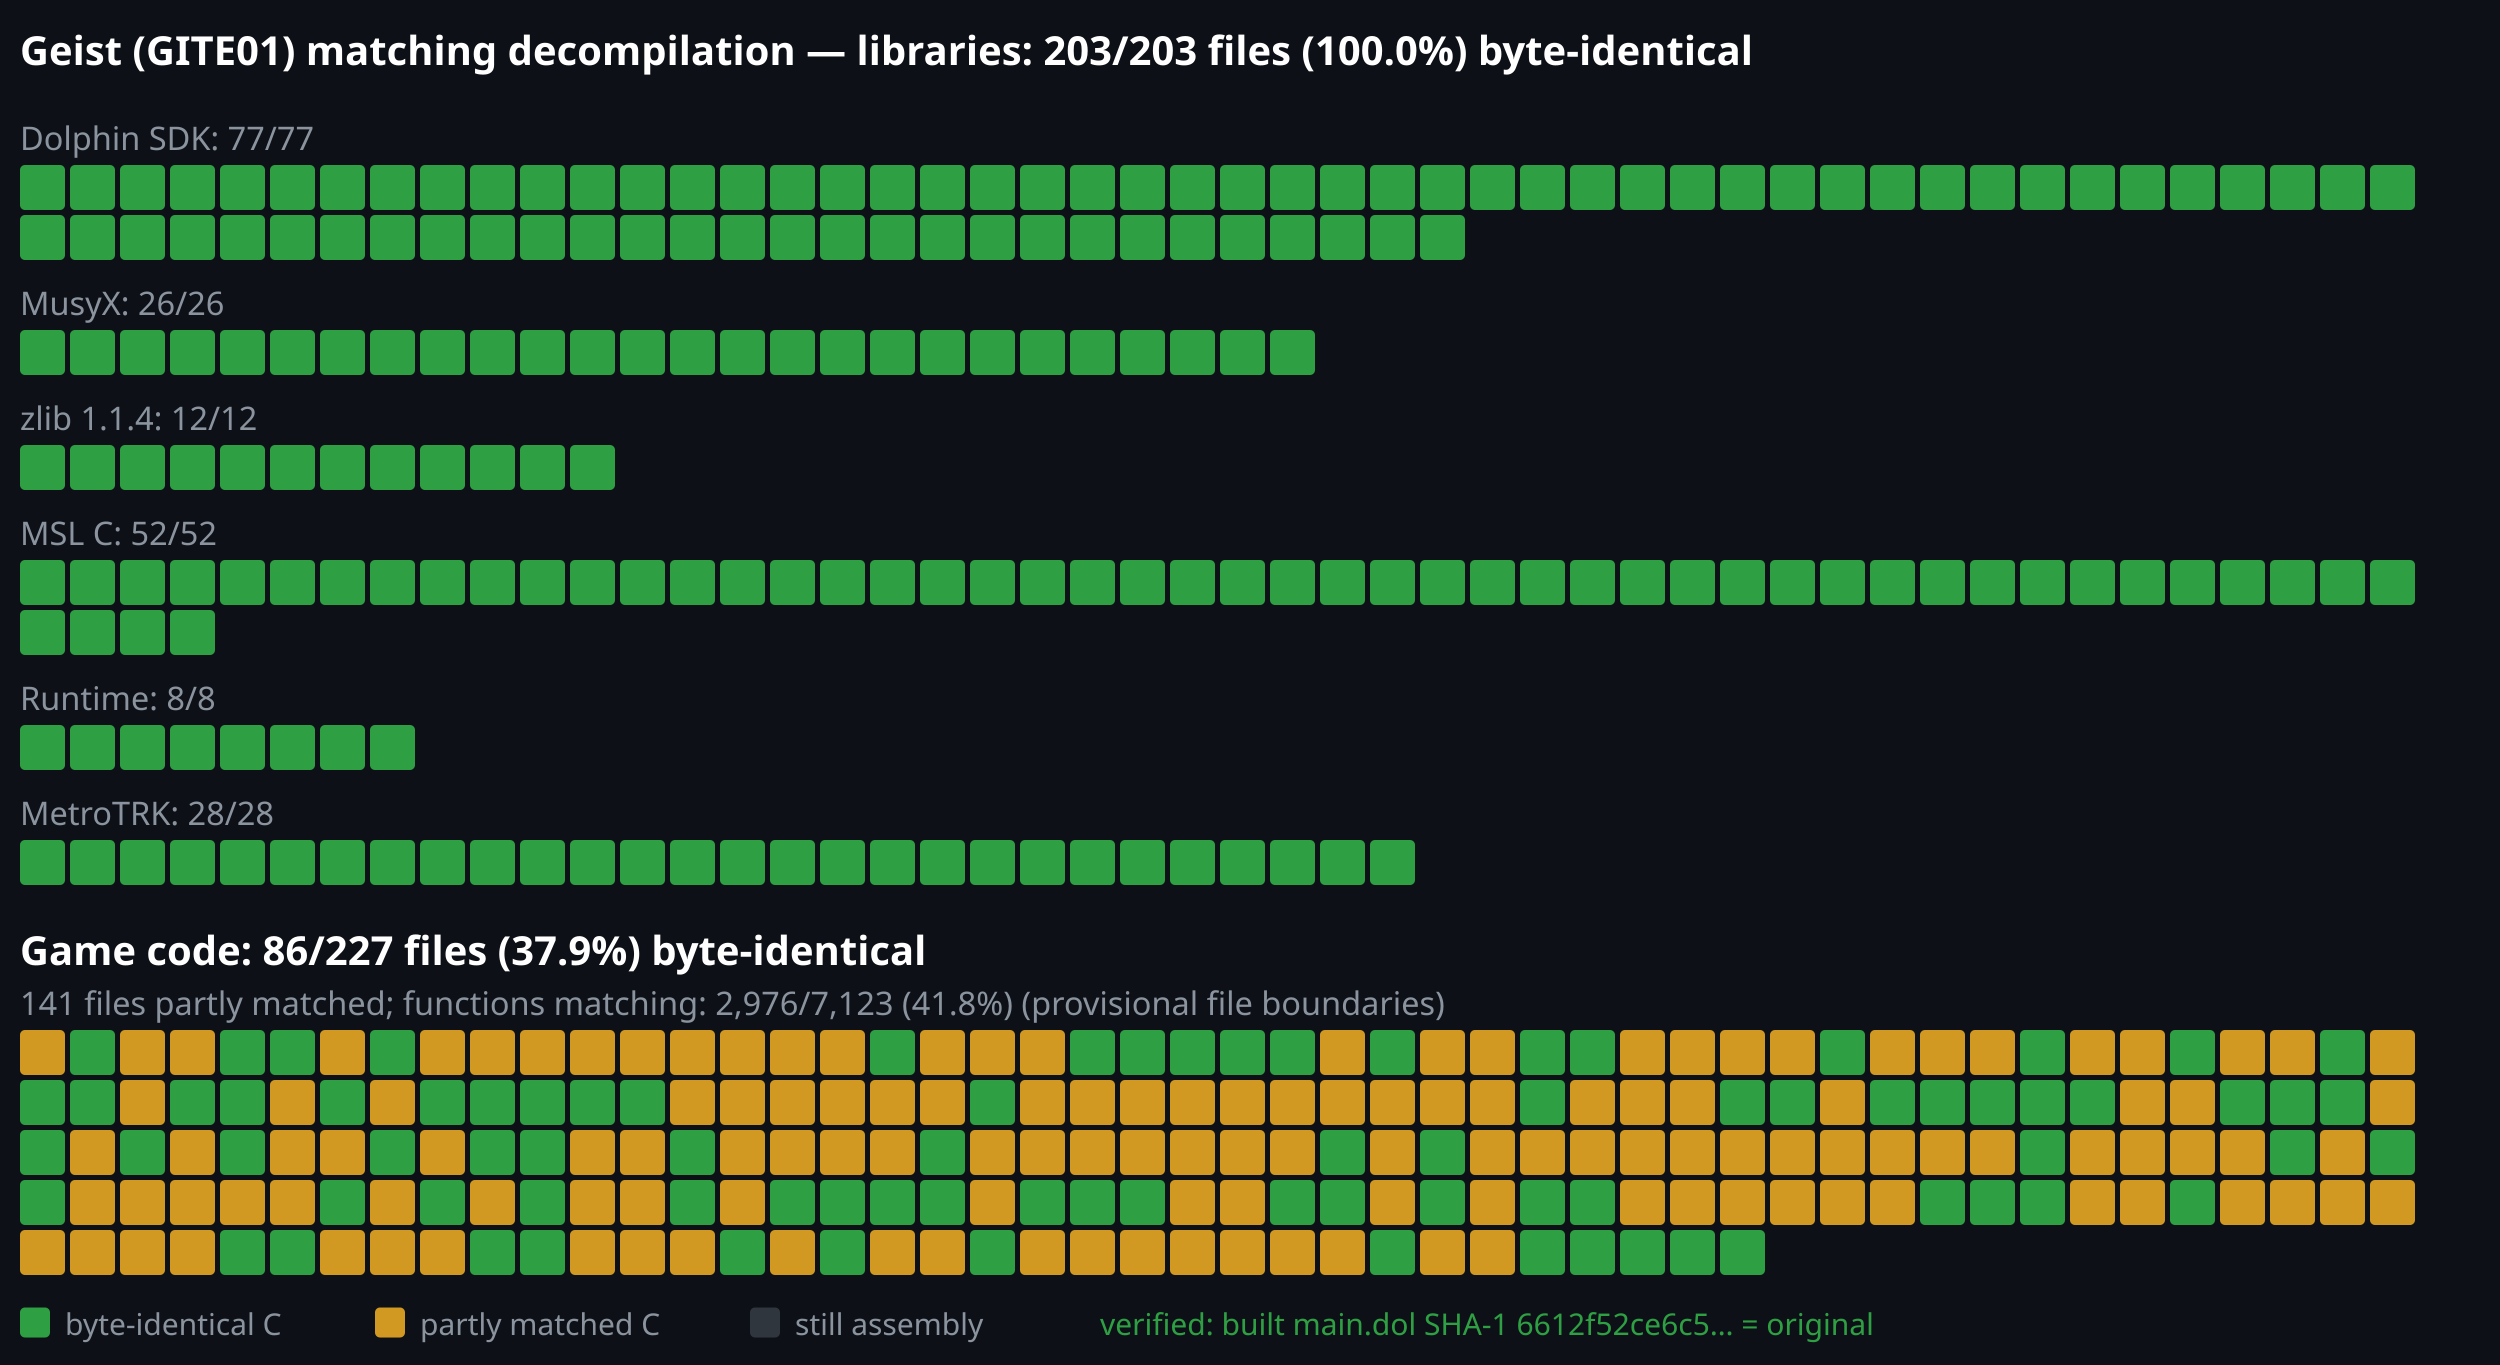
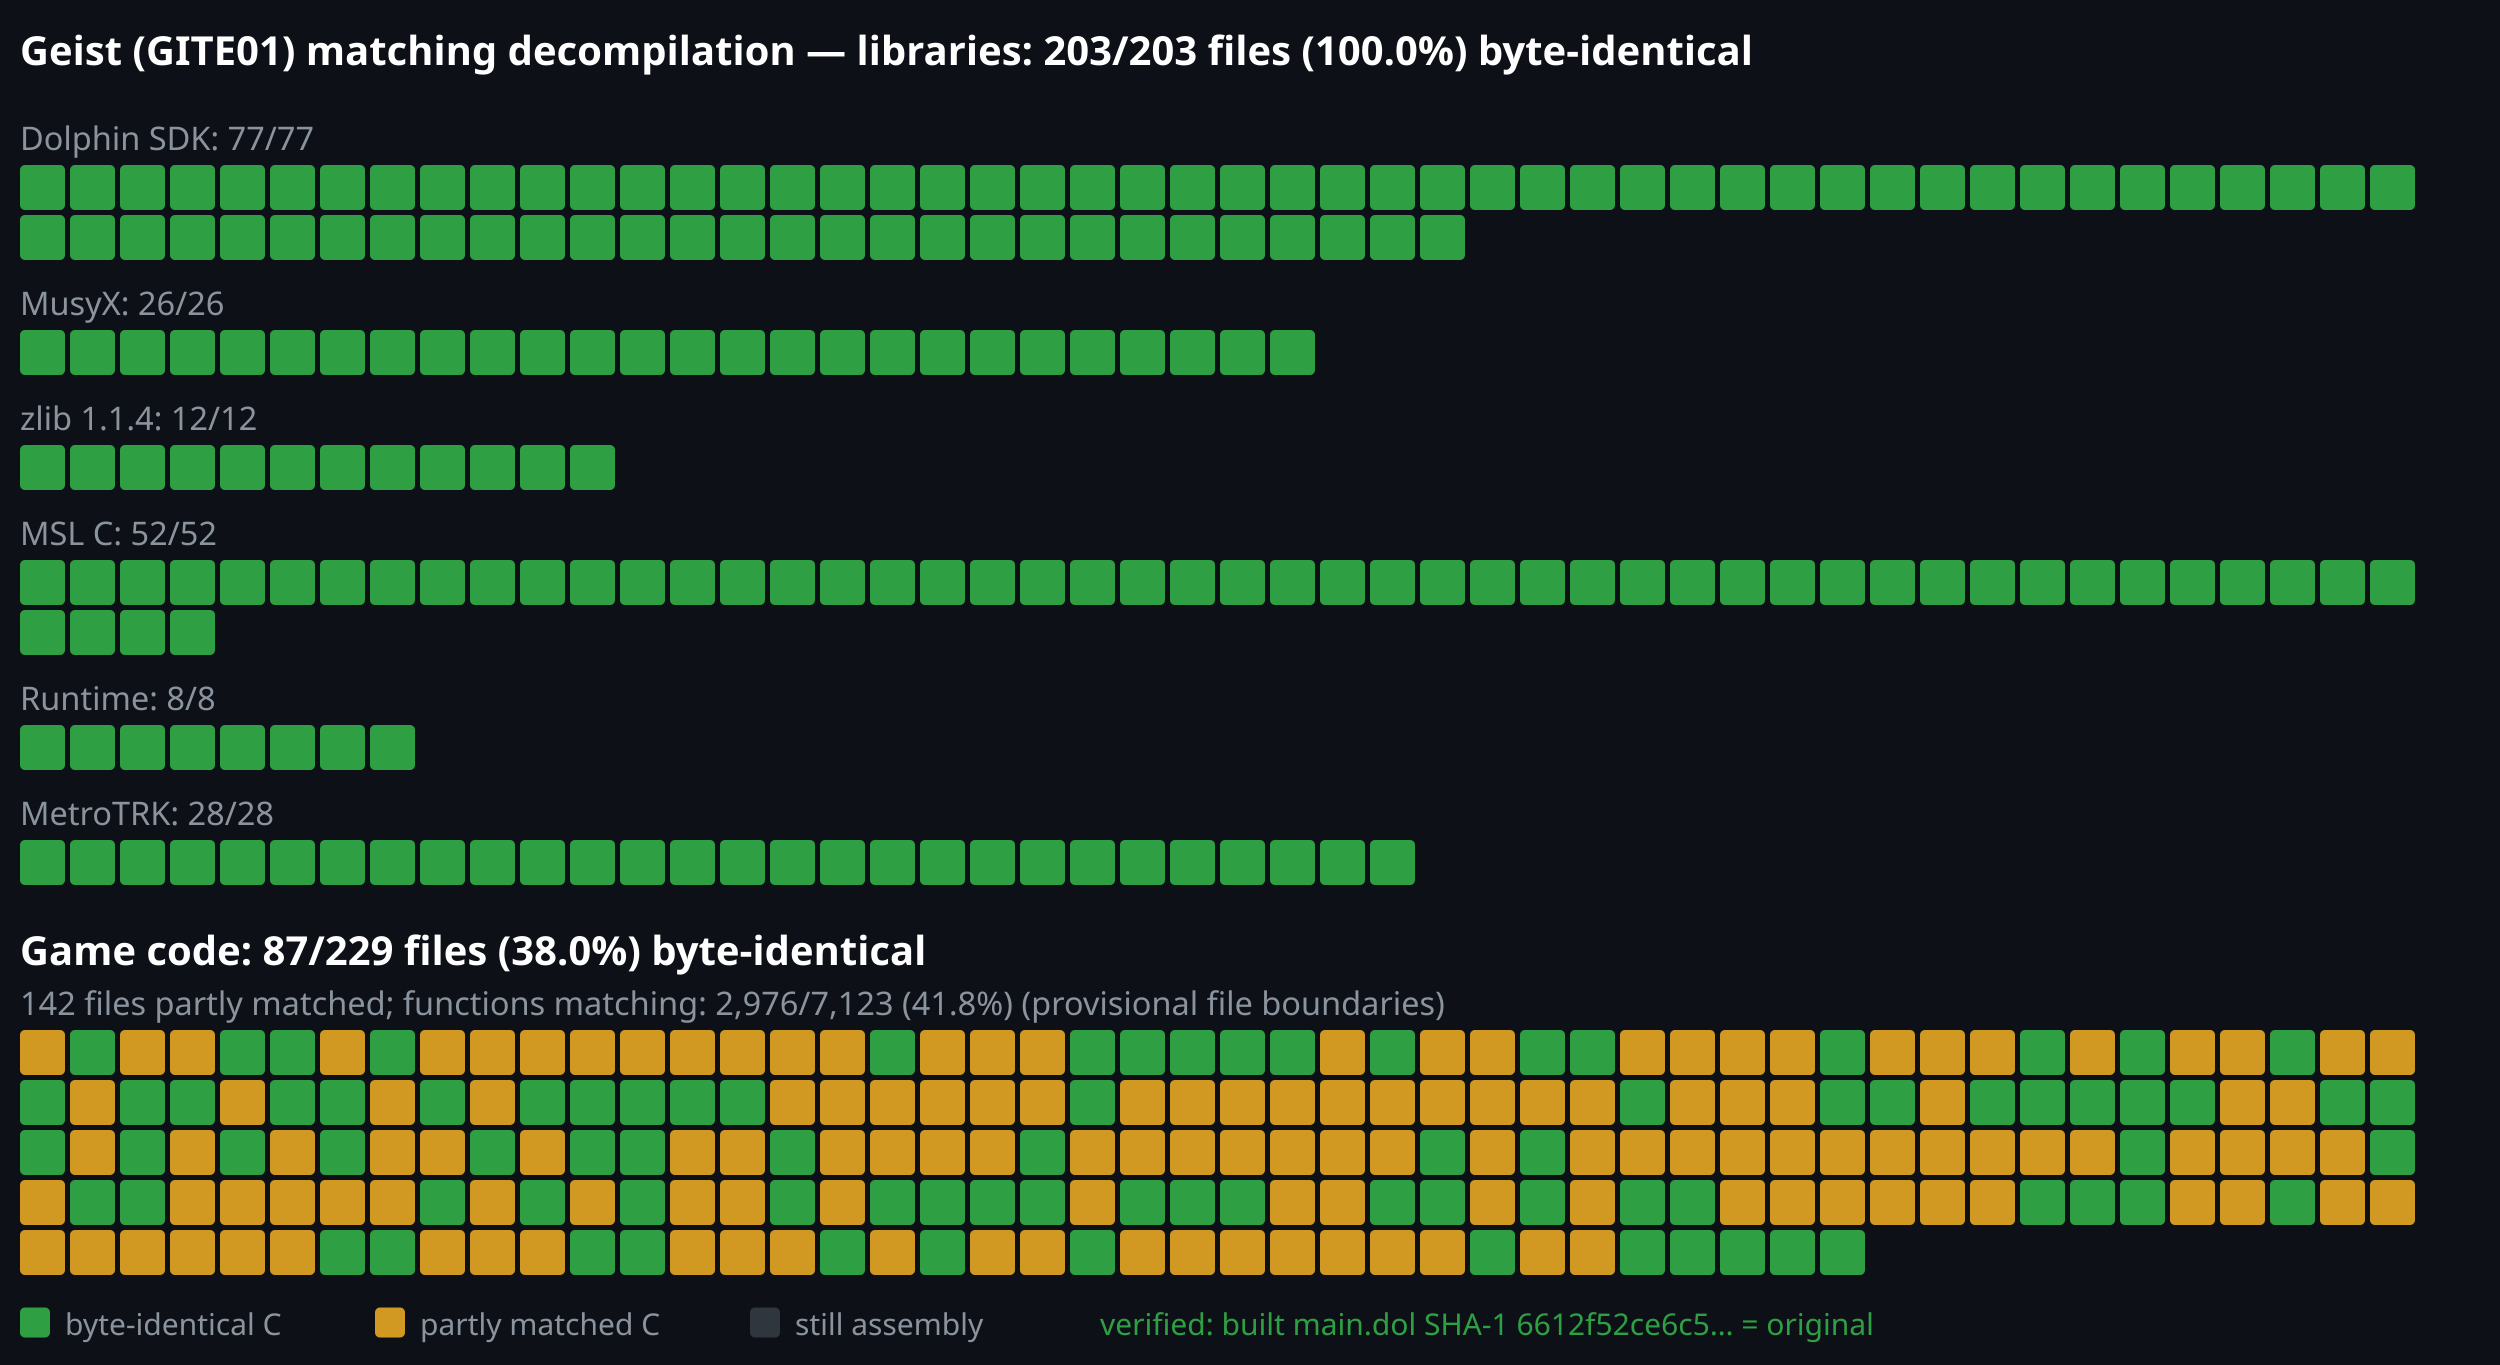
<svg xmlns="http://www.w3.org/2000/svg" viewBox="0 0 1000 546" width="1000" height="546">
  <rect width="1000" height="546" fill="#0d1117" />
  <text x="8" y="26" font-family="sans-serif" font-size="16" font-weight="bold" fill="#ffffff">Geist (GITE01) matching decompilation — libraries: 203/203 files (100.0%) byte-identical</text>
  <text x="8" y="60" font-family="sans-serif" font-size="13" font-weight="normal" fill="#8b949e">Dolphin SDK: 77/77</text>
  <rect x="8" y="66" width="18" height="18" rx="2" fill="#2ea043" />
  <rect x="28" y="66" width="18" height="18" rx="2" fill="#2ea043" />
  <rect x="48" y="66" width="18" height="18" rx="2" fill="#2ea043" />
  <rect x="68" y="66" width="18" height="18" rx="2" fill="#2ea043" />
  <rect x="88" y="66" width="18" height="18" rx="2" fill="#2ea043" />
  <rect x="108" y="66" width="18" height="18" rx="2" fill="#2ea043" />
  <rect x="128" y="66" width="18" height="18" rx="2" fill="#2ea043" />
  <rect x="148" y="66" width="18" height="18" rx="2" fill="#2ea043" />
  <rect x="168" y="66" width="18" height="18" rx="2" fill="#2ea043" />
  <rect x="188" y="66" width="18" height="18" rx="2" fill="#2ea043" />
  <rect x="208" y="66" width="18" height="18" rx="2" fill="#2ea043" />
  <rect x="228" y="66" width="18" height="18" rx="2" fill="#2ea043" />
  <rect x="248" y="66" width="18" height="18" rx="2" fill="#2ea043" />
  <rect x="268" y="66" width="18" height="18" rx="2" fill="#2ea043" />
  <rect x="288" y="66" width="18" height="18" rx="2" fill="#2ea043" />
  <rect x="308" y="66" width="18" height="18" rx="2" fill="#2ea043" />
  <rect x="328" y="66" width="18" height="18" rx="2" fill="#2ea043" />
  <rect x="348" y="66" width="18" height="18" rx="2" fill="#2ea043" />
  <rect x="368" y="66" width="18" height="18" rx="2" fill="#2ea043" />
  <rect x="388" y="66" width="18" height="18" rx="2" fill="#2ea043" />
  <rect x="408" y="66" width="18" height="18" rx="2" fill="#2ea043" />
  <rect x="428" y="66" width="18" height="18" rx="2" fill="#2ea043" />
  <rect x="448" y="66" width="18" height="18" rx="2" fill="#2ea043" />
  <rect x="468" y="66" width="18" height="18" rx="2" fill="#2ea043" />
  <rect x="488" y="66" width="18" height="18" rx="2" fill="#2ea043" />
  <rect x="508" y="66" width="18" height="18" rx="2" fill="#2ea043" />
  <rect x="528" y="66" width="18" height="18" rx="2" fill="#2ea043" />
  <rect x="548" y="66" width="18" height="18" rx="2" fill="#2ea043" />
  <rect x="568" y="66" width="18" height="18" rx="2" fill="#2ea043" />
  <rect x="588" y="66" width="18" height="18" rx="2" fill="#2ea043" />
  <rect x="608" y="66" width="18" height="18" rx="2" fill="#2ea043" />
  <rect x="628" y="66" width="18" height="18" rx="2" fill="#2ea043" />
  <rect x="648" y="66" width="18" height="18" rx="2" fill="#2ea043" />
  <rect x="668" y="66" width="18" height="18" rx="2" fill="#2ea043" />
  <rect x="688" y="66" width="18" height="18" rx="2" fill="#2ea043" />
  <rect x="708" y="66" width="18" height="18" rx="2" fill="#2ea043" />
  <rect x="728" y="66" width="18" height="18" rx="2" fill="#2ea043" />
  <rect x="748" y="66" width="18" height="18" rx="2" fill="#2ea043" />
  <rect x="768" y="66" width="18" height="18" rx="2" fill="#2ea043" />
  <rect x="788" y="66" width="18" height="18" rx="2" fill="#2ea043" />
  <rect x="808" y="66" width="18" height="18" rx="2" fill="#2ea043" />
  <rect x="828" y="66" width="18" height="18" rx="2" fill="#2ea043" />
  <rect x="848" y="66" width="18" height="18" rx="2" fill="#2ea043" />
  <rect x="868" y="66" width="18" height="18" rx="2" fill="#2ea043" />
  <rect x="888" y="66" width="18" height="18" rx="2" fill="#2ea043" />
  <rect x="908" y="66" width="18" height="18" rx="2" fill="#2ea043" />
  <rect x="928" y="66" width="18" height="18" rx="2" fill="#2ea043" />
  <rect x="948" y="66" width="18" height="18" rx="2" fill="#2ea043" />
  <rect x="8" y="86" width="18" height="18" rx="2" fill="#2ea043" />
  <rect x="28" y="86" width="18" height="18" rx="2" fill="#2ea043" />
  <rect x="48" y="86" width="18" height="18" rx="2" fill="#2ea043" />
  <rect x="68" y="86" width="18" height="18" rx="2" fill="#2ea043" />
  <rect x="88" y="86" width="18" height="18" rx="2" fill="#2ea043" />
  <rect x="108" y="86" width="18" height="18" rx="2" fill="#2ea043" />
  <rect x="128" y="86" width="18" height="18" rx="2" fill="#2ea043" />
  <rect x="148" y="86" width="18" height="18" rx="2" fill="#2ea043" />
  <rect x="168" y="86" width="18" height="18" rx="2" fill="#2ea043" />
  <rect x="188" y="86" width="18" height="18" rx="2" fill="#2ea043" />
  <rect x="208" y="86" width="18" height="18" rx="2" fill="#2ea043" />
  <rect x="228" y="86" width="18" height="18" rx="2" fill="#2ea043" />
  <rect x="248" y="86" width="18" height="18" rx="2" fill="#2ea043" />
  <rect x="268" y="86" width="18" height="18" rx="2" fill="#2ea043" />
  <rect x="288" y="86" width="18" height="18" rx="2" fill="#2ea043" />
  <rect x="308" y="86" width="18" height="18" rx="2" fill="#2ea043" />
  <rect x="328" y="86" width="18" height="18" rx="2" fill="#2ea043" />
  <rect x="348" y="86" width="18" height="18" rx="2" fill="#2ea043" />
  <rect x="368" y="86" width="18" height="18" rx="2" fill="#2ea043" />
  <rect x="388" y="86" width="18" height="18" rx="2" fill="#2ea043" />
  <rect x="408" y="86" width="18" height="18" rx="2" fill="#2ea043" />
  <rect x="428" y="86" width="18" height="18" rx="2" fill="#2ea043" />
  <rect x="448" y="86" width="18" height="18" rx="2" fill="#2ea043" />
  <rect x="468" y="86" width="18" height="18" rx="2" fill="#2ea043" />
  <rect x="488" y="86" width="18" height="18" rx="2" fill="#2ea043" />
  <rect x="508" y="86" width="18" height="18" rx="2" fill="#2ea043" />
  <rect x="528" y="86" width="18" height="18" rx="2" fill="#2ea043" />
  <rect x="548" y="86" width="18" height="18" rx="2" fill="#2ea043" />
  <rect x="568" y="86" width="18" height="18" rx="2" fill="#2ea043" />
  <text x="8" y="126" font-family="sans-serif" font-size="13" font-weight="normal" fill="#8b949e">MusyX: 26/26</text>
  <rect x="8" y="132" width="18" height="18" rx="2" fill="#2ea043" />
  <rect x="28" y="132" width="18" height="18" rx="2" fill="#2ea043" />
  <rect x="48" y="132" width="18" height="18" rx="2" fill="#2ea043" />
  <rect x="68" y="132" width="18" height="18" rx="2" fill="#2ea043" />
  <rect x="88" y="132" width="18" height="18" rx="2" fill="#2ea043" />
  <rect x="108" y="132" width="18" height="18" rx="2" fill="#2ea043" />
  <rect x="128" y="132" width="18" height="18" rx="2" fill="#2ea043" />
  <rect x="148" y="132" width="18" height="18" rx="2" fill="#2ea043" />
  <rect x="168" y="132" width="18" height="18" rx="2" fill="#2ea043" />
  <rect x="188" y="132" width="18" height="18" rx="2" fill="#2ea043" />
  <rect x="208" y="132" width="18" height="18" rx="2" fill="#2ea043" />
  <rect x="228" y="132" width="18" height="18" rx="2" fill="#2ea043" />
  <rect x="248" y="132" width="18" height="18" rx="2" fill="#2ea043" />
  <rect x="268" y="132" width="18" height="18" rx="2" fill="#2ea043" />
  <rect x="288" y="132" width="18" height="18" rx="2" fill="#2ea043" />
  <rect x="308" y="132" width="18" height="18" rx="2" fill="#2ea043" />
  <rect x="328" y="132" width="18" height="18" rx="2" fill="#2ea043" />
  <rect x="348" y="132" width="18" height="18" rx="2" fill="#2ea043" />
  <rect x="368" y="132" width="18" height="18" rx="2" fill="#2ea043" />
  <rect x="388" y="132" width="18" height="18" rx="2" fill="#2ea043" />
  <rect x="408" y="132" width="18" height="18" rx="2" fill="#2ea043" />
  <rect x="428" y="132" width="18" height="18" rx="2" fill="#2ea043" />
  <rect x="448" y="132" width="18" height="18" rx="2" fill="#2ea043" />
  <rect x="468" y="132" width="18" height="18" rx="2" fill="#2ea043" />
  <rect x="488" y="132" width="18" height="18" rx="2" fill="#2ea043" />
  <rect x="508" y="132" width="18" height="18" rx="2" fill="#2ea043" />
  <text x="8" y="172" font-family="sans-serif" font-size="13" font-weight="normal" fill="#8b949e">zlib 1.1.4: 12/12</text>
  <rect x="8" y="178" width="18" height="18" rx="2" fill="#2ea043" />
  <rect x="28" y="178" width="18" height="18" rx="2" fill="#2ea043" />
  <rect x="48" y="178" width="18" height="18" rx="2" fill="#2ea043" />
  <rect x="68" y="178" width="18" height="18" rx="2" fill="#2ea043" />
  <rect x="88" y="178" width="18" height="18" rx="2" fill="#2ea043" />
  <rect x="108" y="178" width="18" height="18" rx="2" fill="#2ea043" />
  <rect x="128" y="178" width="18" height="18" rx="2" fill="#2ea043" />
  <rect x="148" y="178" width="18" height="18" rx="2" fill="#2ea043" />
  <rect x="168" y="178" width="18" height="18" rx="2" fill="#2ea043" />
  <rect x="188" y="178" width="18" height="18" rx="2" fill="#2ea043" />
  <rect x="208" y="178" width="18" height="18" rx="2" fill="#2ea043" />
  <rect x="228" y="178" width="18" height="18" rx="2" fill="#2ea043" />
  <text x="8" y="218" font-family="sans-serif" font-size="13" font-weight="normal" fill="#8b949e">MSL C: 52/52</text>
  <rect x="8" y="224" width="18" height="18" rx="2" fill="#2ea043" />
  <rect x="28" y="224" width="18" height="18" rx="2" fill="#2ea043" />
  <rect x="48" y="224" width="18" height="18" rx="2" fill="#2ea043" />
  <rect x="68" y="224" width="18" height="18" rx="2" fill="#2ea043" />
  <rect x="88" y="224" width="18" height="18" rx="2" fill="#2ea043" />
  <rect x="108" y="224" width="18" height="18" rx="2" fill="#2ea043" />
  <rect x="128" y="224" width="18" height="18" rx="2" fill="#2ea043" />
  <rect x="148" y="224" width="18" height="18" rx="2" fill="#2ea043" />
  <rect x="168" y="224" width="18" height="18" rx="2" fill="#2ea043" />
  <rect x="188" y="224" width="18" height="18" rx="2" fill="#2ea043" />
  <rect x="208" y="224" width="18" height="18" rx="2" fill="#2ea043" />
  <rect x="228" y="224" width="18" height="18" rx="2" fill="#2ea043" />
  <rect x="248" y="224" width="18" height="18" rx="2" fill="#2ea043" />
  <rect x="268" y="224" width="18" height="18" rx="2" fill="#2ea043" />
  <rect x="288" y="224" width="18" height="18" rx="2" fill="#2ea043" />
  <rect x="308" y="224" width="18" height="18" rx="2" fill="#2ea043" />
  <rect x="328" y="224" width="18" height="18" rx="2" fill="#2ea043" />
  <rect x="348" y="224" width="18" height="18" rx="2" fill="#2ea043" />
  <rect x="368" y="224" width="18" height="18" rx="2" fill="#2ea043" />
  <rect x="388" y="224" width="18" height="18" rx="2" fill="#2ea043" />
  <rect x="408" y="224" width="18" height="18" rx="2" fill="#2ea043" />
  <rect x="428" y="224" width="18" height="18" rx="2" fill="#2ea043" />
  <rect x="448" y="224" width="18" height="18" rx="2" fill="#2ea043" />
  <rect x="468" y="224" width="18" height="18" rx="2" fill="#2ea043" />
  <rect x="488" y="224" width="18" height="18" rx="2" fill="#2ea043" />
  <rect x="508" y="224" width="18" height="18" rx="2" fill="#2ea043" />
  <rect x="528" y="224" width="18" height="18" rx="2" fill="#2ea043" />
  <rect x="548" y="224" width="18" height="18" rx="2" fill="#2ea043" />
  <rect x="568" y="224" width="18" height="18" rx="2" fill="#2ea043" />
  <rect x="588" y="224" width="18" height="18" rx="2" fill="#2ea043" />
  <rect x="608" y="224" width="18" height="18" rx="2" fill="#2ea043" />
  <rect x="628" y="224" width="18" height="18" rx="2" fill="#2ea043" />
  <rect x="648" y="224" width="18" height="18" rx="2" fill="#2ea043" />
  <rect x="668" y="224" width="18" height="18" rx="2" fill="#2ea043" />
  <rect x="688" y="224" width="18" height="18" rx="2" fill="#2ea043" />
  <rect x="708" y="224" width="18" height="18" rx="2" fill="#2ea043" />
  <rect x="728" y="224" width="18" height="18" rx="2" fill="#2ea043" />
  <rect x="748" y="224" width="18" height="18" rx="2" fill="#2ea043" />
  <rect x="768" y="224" width="18" height="18" rx="2" fill="#2ea043" />
  <rect x="788" y="224" width="18" height="18" rx="2" fill="#2ea043" />
  <rect x="808" y="224" width="18" height="18" rx="2" fill="#2ea043" />
  <rect x="828" y="224" width="18" height="18" rx="2" fill="#2ea043" />
  <rect x="848" y="224" width="18" height="18" rx="2" fill="#2ea043" />
  <rect x="868" y="224" width="18" height="18" rx="2" fill="#2ea043" />
  <rect x="888" y="224" width="18" height="18" rx="2" fill="#2ea043" />
  <rect x="908" y="224" width="18" height="18" rx="2" fill="#2ea043" />
  <rect x="928" y="224" width="18" height="18" rx="2" fill="#2ea043" />
  <rect x="948" y="224" width="18" height="18" rx="2" fill="#2ea043" />
  <rect x="8" y="244" width="18" height="18" rx="2" fill="#2ea043" />
  <rect x="28" y="244" width="18" height="18" rx="2" fill="#2ea043" />
  <rect x="48" y="244" width="18" height="18" rx="2" fill="#2ea043" />
  <rect x="68" y="244" width="18" height="18" rx="2" fill="#2ea043" />
  <text x="8" y="284" font-family="sans-serif" font-size="13" font-weight="normal" fill="#8b949e">Runtime: 8/8</text>
  <rect x="8" y="290" width="18" height="18" rx="2" fill="#2ea043" />
  <rect x="28" y="290" width="18" height="18" rx="2" fill="#2ea043" />
  <rect x="48" y="290" width="18" height="18" rx="2" fill="#2ea043" />
  <rect x="68" y="290" width="18" height="18" rx="2" fill="#2ea043" />
  <rect x="88" y="290" width="18" height="18" rx="2" fill="#2ea043" />
  <rect x="108" y="290" width="18" height="18" rx="2" fill="#2ea043" />
  <rect x="128" y="290" width="18" height="18" rx="2" fill="#2ea043" />
  <rect x="148" y="290" width="18" height="18" rx="2" fill="#2ea043" />
  <text x="8" y="330" font-family="sans-serif" font-size="13" font-weight="normal" fill="#8b949e">MetroTRK: 28/28</text>
  <rect x="8" y="336" width="18" height="18" rx="2" fill="#2ea043" />
  <rect x="28" y="336" width="18" height="18" rx="2" fill="#2ea043" />
  <rect x="48" y="336" width="18" height="18" rx="2" fill="#2ea043" />
  <rect x="68" y="336" width="18" height="18" rx="2" fill="#2ea043" />
  <rect x="88" y="336" width="18" height="18" rx="2" fill="#2ea043" />
  <rect x="108" y="336" width="18" height="18" rx="2" fill="#2ea043" />
  <rect x="128" y="336" width="18" height="18" rx="2" fill="#2ea043" />
  <rect x="148" y="336" width="18" height="18" rx="2" fill="#2ea043" />
  <rect x="168" y="336" width="18" height="18" rx="2" fill="#2ea043" />
  <rect x="188" y="336" width="18" height="18" rx="2" fill="#2ea043" />
  <rect x="208" y="336" width="18" height="18" rx="2" fill="#2ea043" />
  <rect x="228" y="336" width="18" height="18" rx="2" fill="#2ea043" />
  <rect x="248" y="336" width="18" height="18" rx="2" fill="#2ea043" />
  <rect x="268" y="336" width="18" height="18" rx="2" fill="#2ea043" />
  <rect x="288" y="336" width="18" height="18" rx="2" fill="#2ea043" />
  <rect x="308" y="336" width="18" height="18" rx="2" fill="#2ea043" />
  <rect x="328" y="336" width="18" height="18" rx="2" fill="#2ea043" />
  <rect x="348" y="336" width="18" height="18" rx="2" fill="#2ea043" />
  <rect x="368" y="336" width="18" height="18" rx="2" fill="#2ea043" />
  <rect x="388" y="336" width="18" height="18" rx="2" fill="#2ea043" />
  <rect x="408" y="336" width="18" height="18" rx="2" fill="#2ea043" />
  <rect x="428" y="336" width="18" height="18" rx="2" fill="#2ea043" />
  <rect x="448" y="336" width="18" height="18" rx="2" fill="#2ea043" />
  <rect x="468" y="336" width="18" height="18" rx="2" fill="#2ea043" />
  <rect x="488" y="336" width="18" height="18" rx="2" fill="#2ea043" />
  <rect x="508" y="336" width="18" height="18" rx="2" fill="#2ea043" />
  <rect x="528" y="336" width="18" height="18" rx="2" fill="#2ea043" />
  <rect x="548" y="336" width="18" height="18" rx="2" fill="#2ea043" />
-   <text x="8" y="386" font-family="sans-serif" font-size="16" font-weight="bold" fill="#ffffff">Game code: 86/227 files (37.9%) byte-identical</text>
-   <text x="8" y="406" font-family="sans-serif" font-size="13" font-weight="normal" fill="#8b949e">141 files partly matched; functions matching: 2,976/7,123 (41.8%) (provisional file boundaries)</text>
+   <text x="8" y="386" font-family="sans-serif" font-size="16" font-weight="bold" fill="#ffffff">Game code: 87/229 files (38.0%) byte-identical</text>
+   <text x="8" y="406" font-family="sans-serif" font-size="13" font-weight="normal" fill="#8b949e">142 files partly matched; functions matching: 2,976/7,123 (41.8%) (provisional file boundaries)</text>
  <rect x="8" y="412" width="18" height="18" rx="2" fill="#d29922" />
  <rect x="28" y="412" width="18" height="18" rx="2" fill="#2ea043" />
  <rect x="48" y="412" width="18" height="18" rx="2" fill="#d29922" />
  <rect x="68" y="412" width="18" height="18" rx="2" fill="#d29922" />
  <rect x="88" y="412" width="18" height="18" rx="2" fill="#2ea043" />
  <rect x="108" y="412" width="18" height="18" rx="2" fill="#2ea043" />
  <rect x="128" y="412" width="18" height="18" rx="2" fill="#d29922" />
  <rect x="148" y="412" width="18" height="18" rx="2" fill="#2ea043" />
  <rect x="168" y="412" width="18" height="18" rx="2" fill="#d29922" />
  <rect x="188" y="412" width="18" height="18" rx="2" fill="#d29922" />
  <rect x="208" y="412" width="18" height="18" rx="2" fill="#d29922" />
  <rect x="228" y="412" width="18" height="18" rx="2" fill="#d29922" />
  <rect x="248" y="412" width="18" height="18" rx="2" fill="#d29922" />
  <rect x="268" y="412" width="18" height="18" rx="2" fill="#d29922" />
  <rect x="288" y="412" width="18" height="18" rx="2" fill="#d29922" />
  <rect x="308" y="412" width="18" height="18" rx="2" fill="#d29922" />
  <rect x="328" y="412" width="18" height="18" rx="2" fill="#d29922" />
  <rect x="348" y="412" width="18" height="18" rx="2" fill="#2ea043" />
  <rect x="368" y="412" width="18" height="18" rx="2" fill="#d29922" />
  <rect x="388" y="412" width="18" height="18" rx="2" fill="#d29922" />
  <rect x="408" y="412" width="18" height="18" rx="2" fill="#d29922" />
  <rect x="428" y="412" width="18" height="18" rx="2" fill="#2ea043" />
  <rect x="448" y="412" width="18" height="18" rx="2" fill="#2ea043" />
  <rect x="468" y="412" width="18" height="18" rx="2" fill="#2ea043" />
  <rect x="488" y="412" width="18" height="18" rx="2" fill="#2ea043" />
  <rect x="508" y="412" width="18" height="18" rx="2" fill="#2ea043" />
  <rect x="528" y="412" width="18" height="18" rx="2" fill="#d29922" />
  <rect x="548" y="412" width="18" height="18" rx="2" fill="#2ea043" />
  <rect x="568" y="412" width="18" height="18" rx="2" fill="#d29922" />
  <rect x="588" y="412" width="18" height="18" rx="2" fill="#d29922" />
  <rect x="608" y="412" width="18" height="18" rx="2" fill="#2ea043" />
  <rect x="628" y="412" width="18" height="18" rx="2" fill="#2ea043" />
  <rect x="648" y="412" width="18" height="18" rx="2" fill="#d29922" />
  <rect x="668" y="412" width="18" height="18" rx="2" fill="#d29922" />
  <rect x="688" y="412" width="18" height="18" rx="2" fill="#d29922" />
  <rect x="708" y="412" width="18" height="18" rx="2" fill="#d29922" />
  <rect x="728" y="412" width="18" height="18" rx="2" fill="#2ea043" />
  <rect x="748" y="412" width="18" height="18" rx="2" fill="#d29922" />
  <rect x="768" y="412" width="18" height="18" rx="2" fill="#d29922" />
  <rect x="788" y="412" width="18" height="18" rx="2" fill="#d29922" />
  <rect x="808" y="412" width="18" height="18" rx="2" fill="#2ea043" />
  <rect x="828" y="412" width="18" height="18" rx="2" fill="#d29922" />
-   <rect x="848" y="412" width="18" height="18" rx="2" fill="#d29922" />
-   <rect x="868" y="412" width="18" height="18" rx="2" fill="#2ea043" />
+   <rect x="848" y="412" width="18" height="18" rx="2" fill="#2ea043" />
+   <rect x="868" y="412" width="18" height="18" rx="2" fill="#d29922" />
  <rect x="888" y="412" width="18" height="18" rx="2" fill="#d29922" />
-   <rect x="908" y="412" width="18" height="18" rx="2" fill="#d29922" />
-   <rect x="928" y="412" width="18" height="18" rx="2" fill="#2ea043" />
+   <rect x="908" y="412" width="18" height="18" rx="2" fill="#2ea043" />
+   <rect x="928" y="412" width="18" height="18" rx="2" fill="#d29922" />
  <rect x="948" y="412" width="18" height="18" rx="2" fill="#d29922" />
  <rect x="8" y="432" width="18" height="18" rx="2" fill="#2ea043" />
-   <rect x="28" y="432" width="18" height="18" rx="2" fill="#2ea043" />
-   <rect x="48" y="432" width="18" height="18" rx="2" fill="#d29922" />
+   <rect x="28" y="432" width="18" height="18" rx="2" fill="#d29922" />
+   <rect x="48" y="432" width="18" height="18" rx="2" fill="#2ea043" />
  <rect x="68" y="432" width="18" height="18" rx="2" fill="#2ea043" />
-   <rect x="88" y="432" width="18" height="18" rx="2" fill="#2ea043" />
-   <rect x="108" y="432" width="18" height="18" rx="2" fill="#d29922" />
+   <rect x="88" y="432" width="18" height="18" rx="2" fill="#d29922" />
+   <rect x="108" y="432" width="18" height="18" rx="2" fill="#2ea043" />
  <rect x="128" y="432" width="18" height="18" rx="2" fill="#2ea043" />
  <rect x="148" y="432" width="18" height="18" rx="2" fill="#d29922" />
  <rect x="168" y="432" width="18" height="18" rx="2" fill="#2ea043" />
-   <rect x="188" y="432" width="18" height="18" rx="2" fill="#2ea043" />
+   <rect x="188" y="432" width="18" height="18" rx="2" fill="#d29922" />
  <rect x="208" y="432" width="18" height="18" rx="2" fill="#2ea043" />
  <rect x="228" y="432" width="18" height="18" rx="2" fill="#2ea043" />
  <rect x="248" y="432" width="18" height="18" rx="2" fill="#2ea043" />
-   <rect x="268" y="432" width="18" height="18" rx="2" fill="#d29922" />
-   <rect x="288" y="432" width="18" height="18" rx="2" fill="#d29922" />
+   <rect x="268" y="432" width="18" height="18" rx="2" fill="#2ea043" />
+   <rect x="288" y="432" width="18" height="18" rx="2" fill="#2ea043" />
  <rect x="308" y="432" width="18" height="18" rx="2" fill="#d29922" />
  <rect x="328" y="432" width="18" height="18" rx="2" fill="#d29922" />
  <rect x="348" y="432" width="18" height="18" rx="2" fill="#d29922" />
  <rect x="368" y="432" width="18" height="18" rx="2" fill="#d29922" />
-   <rect x="388" y="432" width="18" height="18" rx="2" fill="#2ea043" />
+   <rect x="388" y="432" width="18" height="18" rx="2" fill="#d29922" />
  <rect x="408" y="432" width="18" height="18" rx="2" fill="#d29922" />
-   <rect x="428" y="432" width="18" height="18" rx="2" fill="#d29922" />
+   <rect x="428" y="432" width="18" height="18" rx="2" fill="#2ea043" />
  <rect x="448" y="432" width="18" height="18" rx="2" fill="#d29922" />
  <rect x="468" y="432" width="18" height="18" rx="2" fill="#d29922" />
  <rect x="488" y="432" width="18" height="18" rx="2" fill="#d29922" />
  <rect x="508" y="432" width="18" height="18" rx="2" fill="#d29922" />
  <rect x="528" y="432" width="18" height="18" rx="2" fill="#d29922" />
  <rect x="548" y="432" width="18" height="18" rx="2" fill="#d29922" />
  <rect x="568" y="432" width="18" height="18" rx="2" fill="#d29922" />
  <rect x="588" y="432" width="18" height="18" rx="2" fill="#d29922" />
-   <rect x="608" y="432" width="18" height="18" rx="2" fill="#2ea043" />
+   <rect x="608" y="432" width="18" height="18" rx="2" fill="#d29922" />
  <rect x="628" y="432" width="18" height="18" rx="2" fill="#d29922" />
-   <rect x="648" y="432" width="18" height="18" rx="2" fill="#d29922" />
+   <rect x="648" y="432" width="18" height="18" rx="2" fill="#2ea043" />
  <rect x="668" y="432" width="18" height="18" rx="2" fill="#d29922" />
-   <rect x="688" y="432" width="18" height="18" rx="2" fill="#2ea043" />
-   <rect x="708" y="432" width="18" height="18" rx="2" fill="#2ea043" />
-   <rect x="728" y="432" width="18" height="18" rx="2" fill="#d29922" />
+   <rect x="688" y="432" width="18" height="18" rx="2" fill="#d29922" />
+   <rect x="708" y="432" width="18" height="18" rx="2" fill="#d29922" />
+   <rect x="728" y="432" width="18" height="18" rx="2" fill="#2ea043" />
  <rect x="748" y="432" width="18" height="18" rx="2" fill="#2ea043" />
-   <rect x="768" y="432" width="18" height="18" rx="2" fill="#2ea043" />
+   <rect x="768" y="432" width="18" height="18" rx="2" fill="#d29922" />
  <rect x="788" y="432" width="18" height="18" rx="2" fill="#2ea043" />
  <rect x="808" y="432" width="18" height="18" rx="2" fill="#2ea043" />
  <rect x="828" y="432" width="18" height="18" rx="2" fill="#2ea043" />
-   <rect x="848" y="432" width="18" height="18" rx="2" fill="#d29922" />
-   <rect x="868" y="432" width="18" height="18" rx="2" fill="#d29922" />
-   <rect x="888" y="432" width="18" height="18" rx="2" fill="#2ea043" />
-   <rect x="908" y="432" width="18" height="18" rx="2" fill="#2ea043" />
+   <rect x="848" y="432" width="18" height="18" rx="2" fill="#2ea043" />
+   <rect x="868" y="432" width="18" height="18" rx="2" fill="#2ea043" />
+   <rect x="888" y="432" width="18" height="18" rx="2" fill="#d29922" />
+   <rect x="908" y="432" width="18" height="18" rx="2" fill="#d29922" />
  <rect x="928" y="432" width="18" height="18" rx="2" fill="#2ea043" />
-   <rect x="948" y="432" width="18" height="18" rx="2" fill="#d29922" />
+   <rect x="948" y="432" width="18" height="18" rx="2" fill="#2ea043" />
  <rect x="8" y="452" width="18" height="18" rx="2" fill="#2ea043" />
  <rect x="28" y="452" width="18" height="18" rx="2" fill="#d29922" />
  <rect x="48" y="452" width="18" height="18" rx="2" fill="#2ea043" />
  <rect x="68" y="452" width="18" height="18" rx="2" fill="#d29922" />
  <rect x="88" y="452" width="18" height="18" rx="2" fill="#2ea043" />
  <rect x="108" y="452" width="18" height="18" rx="2" fill="#d29922" />
-   <rect x="128" y="452" width="18" height="18" rx="2" fill="#d29922" />
-   <rect x="148" y="452" width="18" height="18" rx="2" fill="#2ea043" />
+   <rect x="128" y="452" width="18" height="18" rx="2" fill="#2ea043" />
+   <rect x="148" y="452" width="18" height="18" rx="2" fill="#d29922" />
  <rect x="168" y="452" width="18" height="18" rx="2" fill="#d29922" />
  <rect x="188" y="452" width="18" height="18" rx="2" fill="#2ea043" />
-   <rect x="208" y="452" width="18" height="18" rx="2" fill="#2ea043" />
-   <rect x="228" y="452" width="18" height="18" rx="2" fill="#d29922" />
-   <rect x="248" y="452" width="18" height="18" rx="2" fill="#d29922" />
-   <rect x="268" y="452" width="18" height="18" rx="2" fill="#2ea043" />
+   <rect x="208" y="452" width="18" height="18" rx="2" fill="#d29922" />
+   <rect x="228" y="452" width="18" height="18" rx="2" fill="#2ea043" />
+   <rect x="248" y="452" width="18" height="18" rx="2" fill="#2ea043" />
+   <rect x="268" y="452" width="18" height="18" rx="2" fill="#d29922" />
  <rect x="288" y="452" width="18" height="18" rx="2" fill="#d29922" />
-   <rect x="308" y="452" width="18" height="18" rx="2" fill="#d29922" />
+   <rect x="308" y="452" width="18" height="18" rx="2" fill="#2ea043" />
  <rect x="328" y="452" width="18" height="18" rx="2" fill="#d29922" />
  <rect x="348" y="452" width="18" height="18" rx="2" fill="#d29922" />
-   <rect x="368" y="452" width="18" height="18" rx="2" fill="#2ea043" />
+   <rect x="368" y="452" width="18" height="18" rx="2" fill="#d29922" />
  <rect x="388" y="452" width="18" height="18" rx="2" fill="#d29922" />
-   <rect x="408" y="452" width="18" height="18" rx="2" fill="#d29922" />
+   <rect x="408" y="452" width="18" height="18" rx="2" fill="#2ea043" />
  <rect x="428" y="452" width="18" height="18" rx="2" fill="#d29922" />
  <rect x="448" y="452" width="18" height="18" rx="2" fill="#d29922" />
  <rect x="468" y="452" width="18" height="18" rx="2" fill="#d29922" />
  <rect x="488" y="452" width="18" height="18" rx="2" fill="#d29922" />
  <rect x="508" y="452" width="18" height="18" rx="2" fill="#d29922" />
-   <rect x="528" y="452" width="18" height="18" rx="2" fill="#2ea043" />
+   <rect x="528" y="452" width="18" height="18" rx="2" fill="#d29922" />
  <rect x="548" y="452" width="18" height="18" rx="2" fill="#d29922" />
  <rect x="568" y="452" width="18" height="18" rx="2" fill="#2ea043" />
  <rect x="588" y="452" width="18" height="18" rx="2" fill="#d29922" />
-   <rect x="608" y="452" width="18" height="18" rx="2" fill="#d29922" />
+   <rect x="608" y="452" width="18" height="18" rx="2" fill="#2ea043" />
  <rect x="628" y="452" width="18" height="18" rx="2" fill="#d29922" />
  <rect x="648" y="452" width="18" height="18" rx="2" fill="#d29922" />
  <rect x="668" y="452" width="18" height="18" rx="2" fill="#d29922" />
  <rect x="688" y="452" width="18" height="18" rx="2" fill="#d29922" />
  <rect x="708" y="452" width="18" height="18" rx="2" fill="#d29922" />
  <rect x="728" y="452" width="18" height="18" rx="2" fill="#d29922" />
  <rect x="748" y="452" width="18" height="18" rx="2" fill="#d29922" />
  <rect x="768" y="452" width="18" height="18" rx="2" fill="#d29922" />
  <rect x="788" y="452" width="18" height="18" rx="2" fill="#d29922" />
-   <rect x="808" y="452" width="18" height="18" rx="2" fill="#2ea043" />
+   <rect x="808" y="452" width="18" height="18" rx="2" fill="#d29922" />
  <rect x="828" y="452" width="18" height="18" rx="2" fill="#d29922" />
-   <rect x="848" y="452" width="18" height="18" rx="2" fill="#d29922" />
+   <rect x="848" y="452" width="18" height="18" rx="2" fill="#2ea043" />
  <rect x="868" y="452" width="18" height="18" rx="2" fill="#d29922" />
  <rect x="888" y="452" width="18" height="18" rx="2" fill="#d29922" />
-   <rect x="908" y="452" width="18" height="18" rx="2" fill="#2ea043" />
+   <rect x="908" y="452" width="18" height="18" rx="2" fill="#d29922" />
  <rect x="928" y="452" width="18" height="18" rx="2" fill="#d29922" />
  <rect x="948" y="452" width="18" height="18" rx="2" fill="#2ea043" />
-   <rect x="8" y="472" width="18" height="18" rx="2" fill="#2ea043" />
-   <rect x="28" y="472" width="18" height="18" rx="2" fill="#d29922" />
-   <rect x="48" y="472" width="18" height="18" rx="2" fill="#d29922" />
+   <rect x="8" y="472" width="18" height="18" rx="2" fill="#d29922" />
+   <rect x="28" y="472" width="18" height="18" rx="2" fill="#2ea043" />
+   <rect x="48" y="472" width="18" height="18" rx="2" fill="#2ea043" />
  <rect x="68" y="472" width="18" height="18" rx="2" fill="#d29922" />
  <rect x="88" y="472" width="18" height="18" rx="2" fill="#d29922" />
  <rect x="108" y="472" width="18" height="18" rx="2" fill="#d29922" />
-   <rect x="128" y="472" width="18" height="18" rx="2" fill="#2ea043" />
+   <rect x="128" y="472" width="18" height="18" rx="2" fill="#d29922" />
  <rect x="148" y="472" width="18" height="18" rx="2" fill="#d29922" />
  <rect x="168" y="472" width="18" height="18" rx="2" fill="#2ea043" />
  <rect x="188" y="472" width="18" height="18" rx="2" fill="#d29922" />
  <rect x="208" y="472" width="18" height="18" rx="2" fill="#2ea043" />
  <rect x="228" y="472" width="18" height="18" rx="2" fill="#d29922" />
-   <rect x="248" y="472" width="18" height="18" rx="2" fill="#d29922" />
-   <rect x="268" y="472" width="18" height="18" rx="2" fill="#2ea043" />
+   <rect x="248" y="472" width="18" height="18" rx="2" fill="#2ea043" />
+   <rect x="268" y="472" width="18" height="18" rx="2" fill="#d29922" />
  <rect x="288" y="472" width="18" height="18" rx="2" fill="#d29922" />
  <rect x="308" y="472" width="18" height="18" rx="2" fill="#2ea043" />
-   <rect x="328" y="472" width="18" height="18" rx="2" fill="#2ea043" />
+   <rect x="328" y="472" width="18" height="18" rx="2" fill="#d29922" />
  <rect x="348" y="472" width="18" height="18" rx="2" fill="#2ea043" />
  <rect x="368" y="472" width="18" height="18" rx="2" fill="#2ea043" />
-   <rect x="388" y="472" width="18" height="18" rx="2" fill="#d29922" />
+   <rect x="388" y="472" width="18" height="18" rx="2" fill="#2ea043" />
  <rect x="408" y="472" width="18" height="18" rx="2" fill="#2ea043" />
-   <rect x="428" y="472" width="18" height="18" rx="2" fill="#2ea043" />
+   <rect x="428" y="472" width="18" height="18" rx="2" fill="#d29922" />
  <rect x="448" y="472" width="18" height="18" rx="2" fill="#2ea043" />
-   <rect x="468" y="472" width="18" height="18" rx="2" fill="#d29922" />
-   <rect x="488" y="472" width="18" height="18" rx="2" fill="#d29922" />
-   <rect x="508" y="472" width="18" height="18" rx="2" fill="#2ea043" />
-   <rect x="528" y="472" width="18" height="18" rx="2" fill="#2ea043" />
-   <rect x="548" y="472" width="18" height="18" rx="2" fill="#d29922" />
+   <rect x="468" y="472" width="18" height="18" rx="2" fill="#2ea043" />
+   <rect x="488" y="472" width="18" height="18" rx="2" fill="#2ea043" />
+   <rect x="508" y="472" width="18" height="18" rx="2" fill="#d29922" />
+   <rect x="528" y="472" width="18" height="18" rx="2" fill="#d29922" />
+   <rect x="548" y="472" width="18" height="18" rx="2" fill="#2ea043" />
  <rect x="568" y="472" width="18" height="18" rx="2" fill="#2ea043" />
  <rect x="588" y="472" width="18" height="18" rx="2" fill="#d29922" />
  <rect x="608" y="472" width="18" height="18" rx="2" fill="#2ea043" />
-   <rect x="628" y="472" width="18" height="18" rx="2" fill="#2ea043" />
-   <rect x="648" y="472" width="18" height="18" rx="2" fill="#d29922" />
-   <rect x="668" y="472" width="18" height="18" rx="2" fill="#d29922" />
+   <rect x="628" y="472" width="18" height="18" rx="2" fill="#d29922" />
+   <rect x="648" y="472" width="18" height="18" rx="2" fill="#2ea043" />
+   <rect x="668" y="472" width="18" height="18" rx="2" fill="#2ea043" />
  <rect x="688" y="472" width="18" height="18" rx="2" fill="#d29922" />
  <rect x="708" y="472" width="18" height="18" rx="2" fill="#d29922" />
  <rect x="728" y="472" width="18" height="18" rx="2" fill="#d29922" />
  <rect x="748" y="472" width="18" height="18" rx="2" fill="#d29922" />
-   <rect x="768" y="472" width="18" height="18" rx="2" fill="#2ea043" />
-   <rect x="788" y="472" width="18" height="18" rx="2" fill="#2ea043" />
+   <rect x="768" y="472" width="18" height="18" rx="2" fill="#d29922" />
+   <rect x="788" y="472" width="18" height="18" rx="2" fill="#d29922" />
  <rect x="808" y="472" width="18" height="18" rx="2" fill="#2ea043" />
-   <rect x="828" y="472" width="18" height="18" rx="2" fill="#d29922" />
-   <rect x="848" y="472" width="18" height="18" rx="2" fill="#d29922" />
-   <rect x="868" y="472" width="18" height="18" rx="2" fill="#2ea043" />
+   <rect x="828" y="472" width="18" height="18" rx="2" fill="#2ea043" />
+   <rect x="848" y="472" width="18" height="18" rx="2" fill="#2ea043" />
+   <rect x="868" y="472" width="18" height="18" rx="2" fill="#d29922" />
  <rect x="888" y="472" width="18" height="18" rx="2" fill="#d29922" />
-   <rect x="908" y="472" width="18" height="18" rx="2" fill="#d29922" />
+   <rect x="908" y="472" width="18" height="18" rx="2" fill="#2ea043" />
  <rect x="928" y="472" width="18" height="18" rx="2" fill="#d29922" />
  <rect x="948" y="472" width="18" height="18" rx="2" fill="#d29922" />
  <rect x="8" y="492" width="18" height="18" rx="2" fill="#d29922" />
  <rect x="28" y="492" width="18" height="18" rx="2" fill="#d29922" />
  <rect x="48" y="492" width="18" height="18" rx="2" fill="#d29922" />
  <rect x="68" y="492" width="18" height="18" rx="2" fill="#d29922" />
-   <rect x="88" y="492" width="18" height="18" rx="2" fill="#2ea043" />
-   <rect x="108" y="492" width="18" height="18" rx="2" fill="#2ea043" />
-   <rect x="128" y="492" width="18" height="18" rx="2" fill="#d29922" />
-   <rect x="148" y="492" width="18" height="18" rx="2" fill="#d29922" />
+   <rect x="88" y="492" width="18" height="18" rx="2" fill="#d29922" />
+   <rect x="108" y="492" width="18" height="18" rx="2" fill="#d29922" />
+   <rect x="128" y="492" width="18" height="18" rx="2" fill="#2ea043" />
+   <rect x="148" y="492" width="18" height="18" rx="2" fill="#2ea043" />
  <rect x="168" y="492" width="18" height="18" rx="2" fill="#d29922" />
-   <rect x="188" y="492" width="18" height="18" rx="2" fill="#2ea043" />
-   <rect x="208" y="492" width="18" height="18" rx="2" fill="#2ea043" />
-   <rect x="228" y="492" width="18" height="18" rx="2" fill="#d29922" />
-   <rect x="248" y="492" width="18" height="18" rx="2" fill="#d29922" />
+   <rect x="188" y="492" width="18" height="18" rx="2" fill="#d29922" />
+   <rect x="208" y="492" width="18" height="18" rx="2" fill="#d29922" />
+   <rect x="228" y="492" width="18" height="18" rx="2" fill="#2ea043" />
+   <rect x="248" y="492" width="18" height="18" rx="2" fill="#2ea043" />
  <rect x="268" y="492" width="18" height="18" rx="2" fill="#d29922" />
-   <rect x="288" y="492" width="18" height="18" rx="2" fill="#2ea043" />
+   <rect x="288" y="492" width="18" height="18" rx="2" fill="#d29922" />
  <rect x="308" y="492" width="18" height="18" rx="2" fill="#d29922" />
  <rect x="328" y="492" width="18" height="18" rx="2" fill="#2ea043" />
  <rect x="348" y="492" width="18" height="18" rx="2" fill="#d29922" />
-   <rect x="368" y="492" width="18" height="18" rx="2" fill="#d29922" />
-   <rect x="388" y="492" width="18" height="18" rx="2" fill="#2ea043" />
+   <rect x="368" y="492" width="18" height="18" rx="2" fill="#2ea043" />
+   <rect x="388" y="492" width="18" height="18" rx="2" fill="#d29922" />
  <rect x="408" y="492" width="18" height="18" rx="2" fill="#d29922" />
-   <rect x="428" y="492" width="18" height="18" rx="2" fill="#d29922" />
+   <rect x="428" y="492" width="18" height="18" rx="2" fill="#2ea043" />
  <rect x="448" y="492" width="18" height="18" rx="2" fill="#d29922" />
  <rect x="468" y="492" width="18" height="18" rx="2" fill="#d29922" />
  <rect x="488" y="492" width="18" height="18" rx="2" fill="#d29922" />
  <rect x="508" y="492" width="18" height="18" rx="2" fill="#d29922" />
  <rect x="528" y="492" width="18" height="18" rx="2" fill="#d29922" />
-   <rect x="548" y="492" width="18" height="18" rx="2" fill="#2ea043" />
+   <rect x="548" y="492" width="18" height="18" rx="2" fill="#d29922" />
  <rect x="568" y="492" width="18" height="18" rx="2" fill="#d29922" />
-   <rect x="588" y="492" width="18" height="18" rx="2" fill="#d29922" />
-   <rect x="608" y="492" width="18" height="18" rx="2" fill="#2ea043" />
-   <rect x="628" y="492" width="18" height="18" rx="2" fill="#2ea043" />
+   <rect x="588" y="492" width="18" height="18" rx="2" fill="#2ea043" />
+   <rect x="608" y="492" width="18" height="18" rx="2" fill="#d29922" />
+   <rect x="628" y="492" width="18" height="18" rx="2" fill="#d29922" />
  <rect x="648" y="492" width="18" height="18" rx="2" fill="#2ea043" />
  <rect x="668" y="492" width="18" height="18" rx="2" fill="#2ea043" />
  <rect x="688" y="492" width="18" height="18" rx="2" fill="#2ea043" />
+   <rect x="708" y="492" width="18" height="18" rx="2" fill="#2ea043" />
+   <rect x="728" y="492" width="18" height="18" rx="2" fill="#2ea043" />
  <rect x="8" y="523" width="12" height="12" rx="2" fill="#2ea043" />
  <text x="26" y="534" font-family="sans-serif" font-size="12" font-weight="normal" fill="#8b949e">byte-identical C</text>
  <rect x="150" y="523" width="12" height="12" rx="2" fill="#d29922" />
  <text x="168" y="534" font-family="sans-serif" font-size="12" font-weight="normal" fill="#8b949e">partly matched C</text>
  <rect x="300" y="523" width="12" height="12" rx="2" fill="#30363d" />
  <text x="318" y="534" font-family="sans-serif" font-size="12" font-weight="normal" fill="#8b949e">still assembly</text>
  <text x="440" y="534" font-family="sans-serif" font-size="12" font-weight="normal" fill="#2ea043">verified: built main.dol SHA-1 6612f52ce6c5… = original</text>
</svg>
